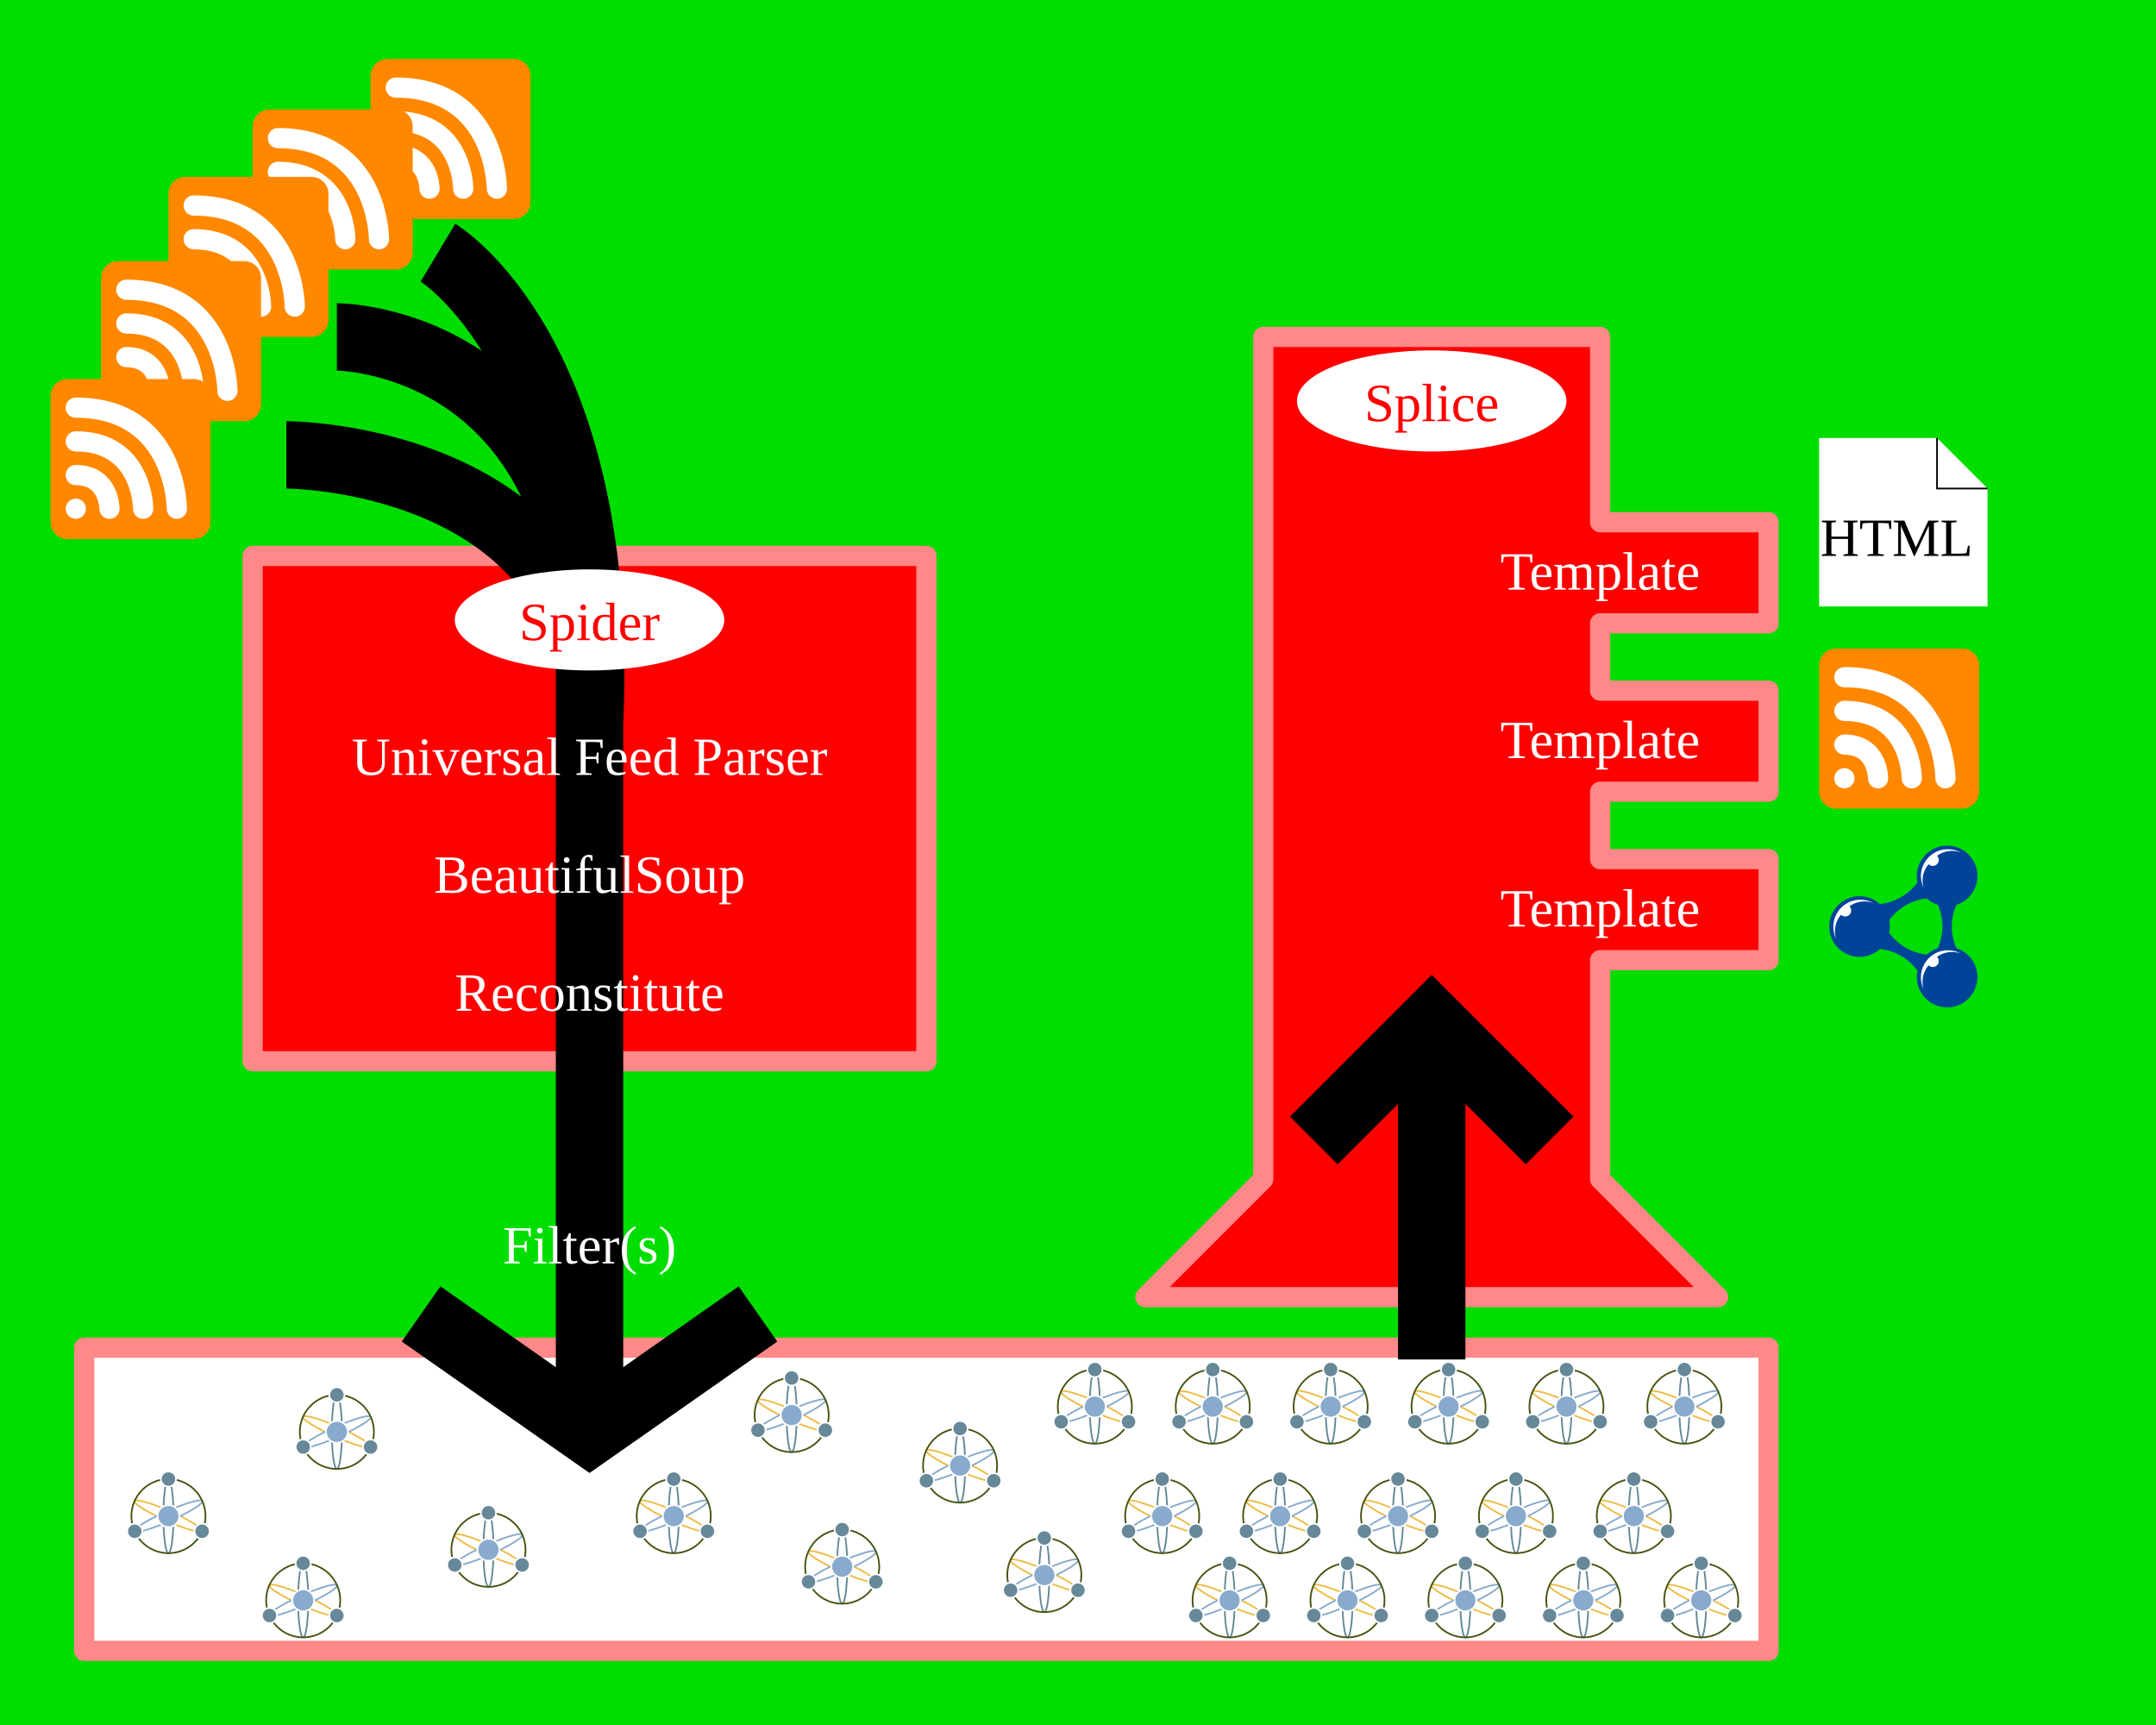
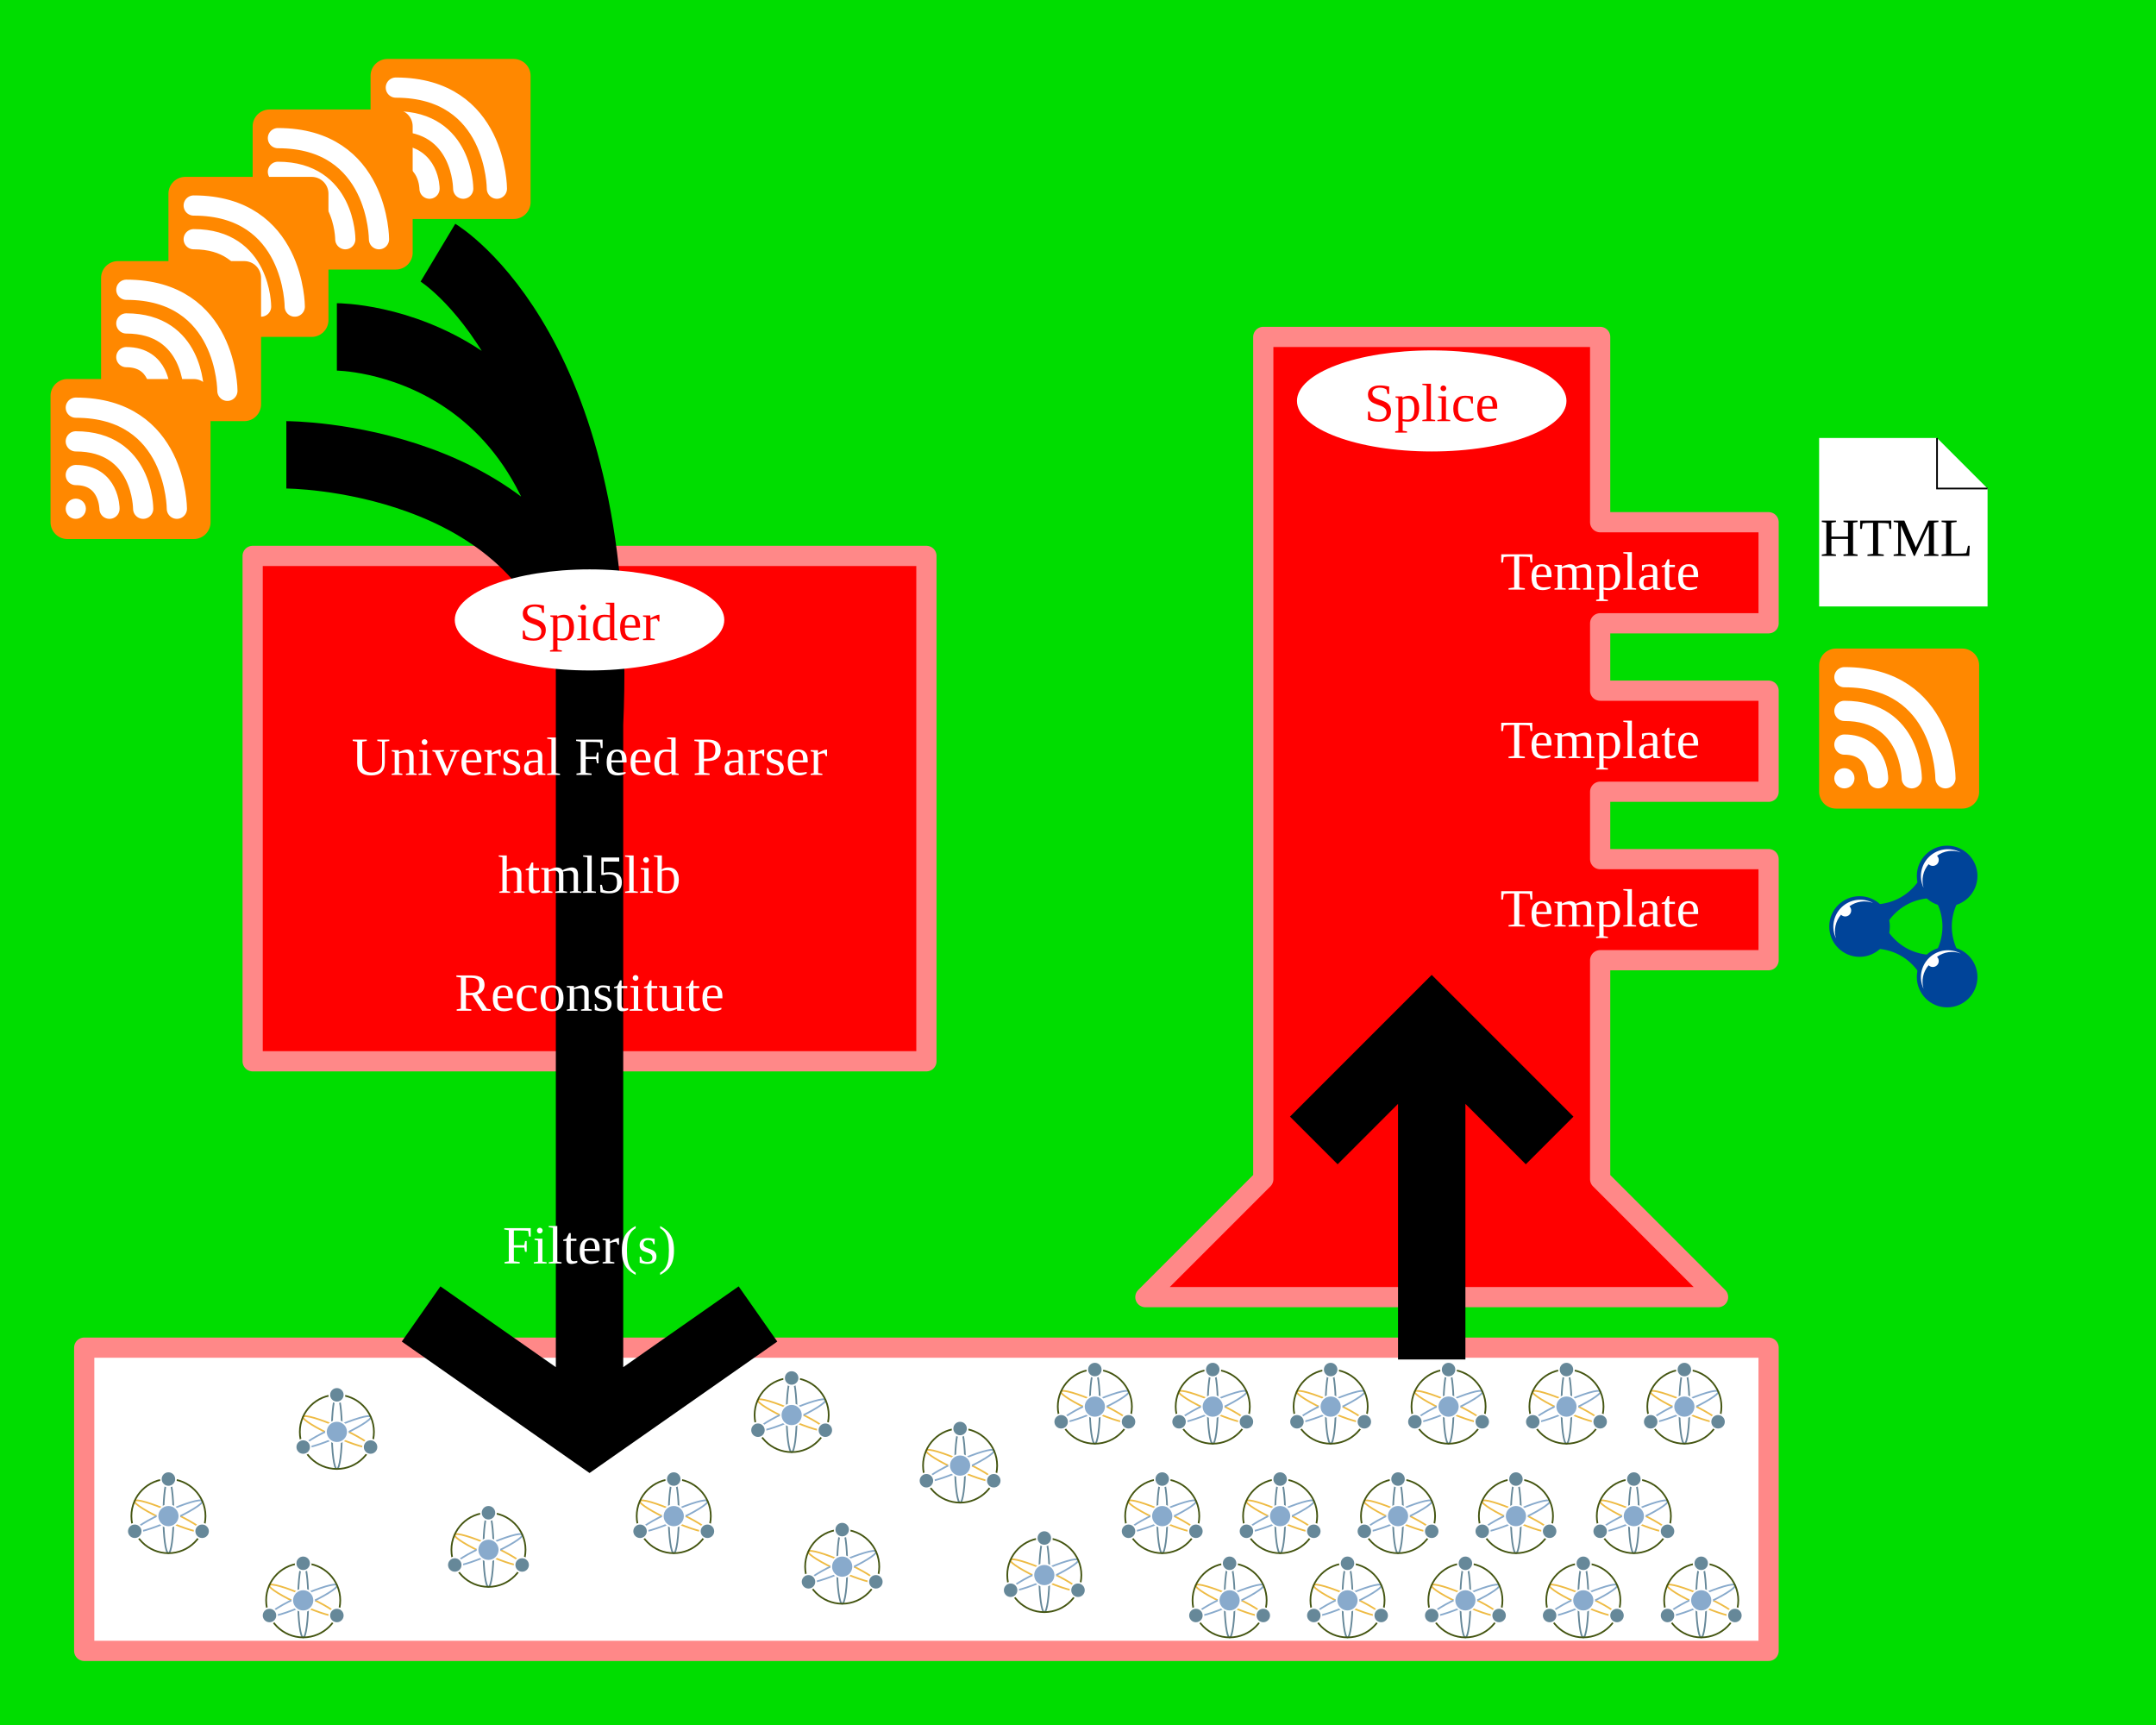
<svg xmlns="http://www.w3.org/2000/svg" xmlns:xlink="http://www.w3.org/1999/xlink" viewBox="0 0 1280 1024">&gt;
  <defs>
    <g id="feed">
      <path d="M10,15l75,0l0,75l-75,0z" fill="#F80" stroke-linejoin="round" stroke-width="20" stroke="#F80" />
      <circle cx="15" cy="82" r="6" fill="#FFF" />
      <path d="M35,82s0-20-20-20 M55,82s0-40-40-40 M75,82s0-60-60-60" stroke-linecap="round" stroke-width="12" stroke="#FFF" fill="none" />
    </g>
    <g id="entry">
      <g fill="none">
        <ellipse stroke="#689" rx="3" ry="22" />
        <ellipse stroke="#eb4" rx="3" ry="22" transform="rotate(-66)" />
        <ellipse stroke="#8ac" rx="3" ry="22" transform="rotate(66)" />
        <circle stroke="#451" r="22" />
      </g>
      <g fill="#689" stroke="#FFF">
        <circle fill="#8ac" r="6.5" />
        <circle cy="-22" r="4.5" />
        <circle cx="-20" cy="9" r="4.5" />
        <circle cx="20" cy="9" r="4.5" />
      </g>
    </g>
    <g id="node" stroke="none">
      <circle r="18" fill="#049" />
      <path d="M-14,7a16,16,0,0,1,22-21a15,15,0,0,0-14,2a3,3,0,1,1-5,5         a15,15,0,0,0-3,14" fill="#FFF" />
    </g>
    <path d="M-14-6a44,62,0,0,0,28,0l0,12a44,62,0,0,0-28,0z" fill="#049" id="arc" />
  </defs>
  <rect height="1024" width="1280" fill="#0D0" />
  <use xlink:href="#feed" x="220" y="30" />
  <use xlink:href="#feed" x="150" y="60" />
  <use xlink:href="#feed" x="100" y="100" />
  <use xlink:href="#feed" x="60" y="150" />
  <use xlink:href="#feed" x="30" y="220" />
  <g fill="#F00" stroke-linejoin="round" stroke-width="12" stroke="#F88">
    <path d="M50,800l0,180l1000,0l0-180z" fill="#FFF" />
    <path d="M150,330l400,0l0,300l-400,0z" />
    <path d="M750,200l200,0 l0,110l100,0l0,60l-100,0 l0,40l100,0l0,60l-100,0       l0,40l100,0l0,60l-100,0 l0,130l70,70l-340,0l70,-70z" />
  </g>
  <path d="M1080,360l100,0l0,-70l-30,-30l-70,0z" fill="#FFF" />
  <path d="M1180,290l-30,0l0,-30" fill="none" stroke="#000" />
  <use xlink:href="#feed" x="1080" y="380" />
  <g transform="translate(1080,500)">
    <use xlink:href="#arc" transform="translate(76,50) rotate(90)" />
    <use xlink:href="#arc" transform="translate(50,35) rotate(-30)" />
    <use xlink:href="#arc" transform="translate(50,65) rotate(30)" />
    <use xlink:href="#node" transform="translate(24,50)" />
    <use xlink:href="#node" transform="translate(76,80)" />
    <use xlink:href="#node" transform="translate(76,20)" />
  </g>
  <path d="M260,150s100,60,90,280 M170,270s150,0,180,120            M200,200s150,0,150,200l0,450m-100,-70l100,70l100,-70            M850,807l0,-200m-70,70l70,-70l70,70" stroke="#000" fill="none" stroke-width="40" />
  <ellipse cx="350" cy="368" fill="#FFF" rx="80" ry="30" />
  <ellipse cx="850" cy="238" fill="#FFF" rx="80" ry="30" />
  <g font-size="32" fill="#FFF" text-anchor="middle">
    <text x="350" y="380" fill="#F00">Spider</text>
    <text x="350" y="460">Universal Feed Parser</text>
-     <text x="350" y="530">BeautifulSoup</text>
+     <text x="350" y="530">html5lib</text>
    <text x="350" y="600">Reconstitute</text>
    <text x="350" y="750">Filter(s)</text>
    <text x="850" y="250" fill="#F00">Splice</text>
    <text x="950" y="350">Template</text>
    <text x="950" y="450">Template</text>
    <text x="950" y="550">Template</text>
    <text x="1126" y="330" fill="#000">HTML</text>
  </g>
  <use xlink:href="#entry" x="100" y="900" />
  <use xlink:href="#entry" x="180" y="950" />
  <use xlink:href="#entry" x="200" y="850" />
  <use xlink:href="#entry" x="290" y="920" />
  <use xlink:href="#entry" x="400" y="900" />
  <use xlink:href="#entry" x="470" y="840" />
  <use xlink:href="#entry" x="500" y="930" />
  <use xlink:href="#entry" x="570" y="870" />
  <use xlink:href="#entry" x="620" y="935" />
  <use xlink:href="#entry" x="650" y="835" />
  <use xlink:href="#entry" x="690" y="900" />
  <use xlink:href="#entry" x="720" y="835" />
  <use xlink:href="#entry" x="730" y="950" />
  <use xlink:href="#entry" x="760" y="900" />
  <use xlink:href="#entry" x="790" y="835" />
  <use xlink:href="#entry" x="800" y="950" />
  <use xlink:href="#entry" x="830" y="900" />
  <use xlink:href="#entry" x="860" y="835" />
  <use xlink:href="#entry" x="870" y="950" />
  <use xlink:href="#entry" x="900" y="900" />
  <use xlink:href="#entry" x="930" y="835" />
  <use xlink:href="#entry" x="940" y="950" />
  <use xlink:href="#entry" x="970" y="900" />
  <use xlink:href="#entry" x="1000" y="835" />
  <use xlink:href="#entry" x="1010" y="950" />
</svg>
